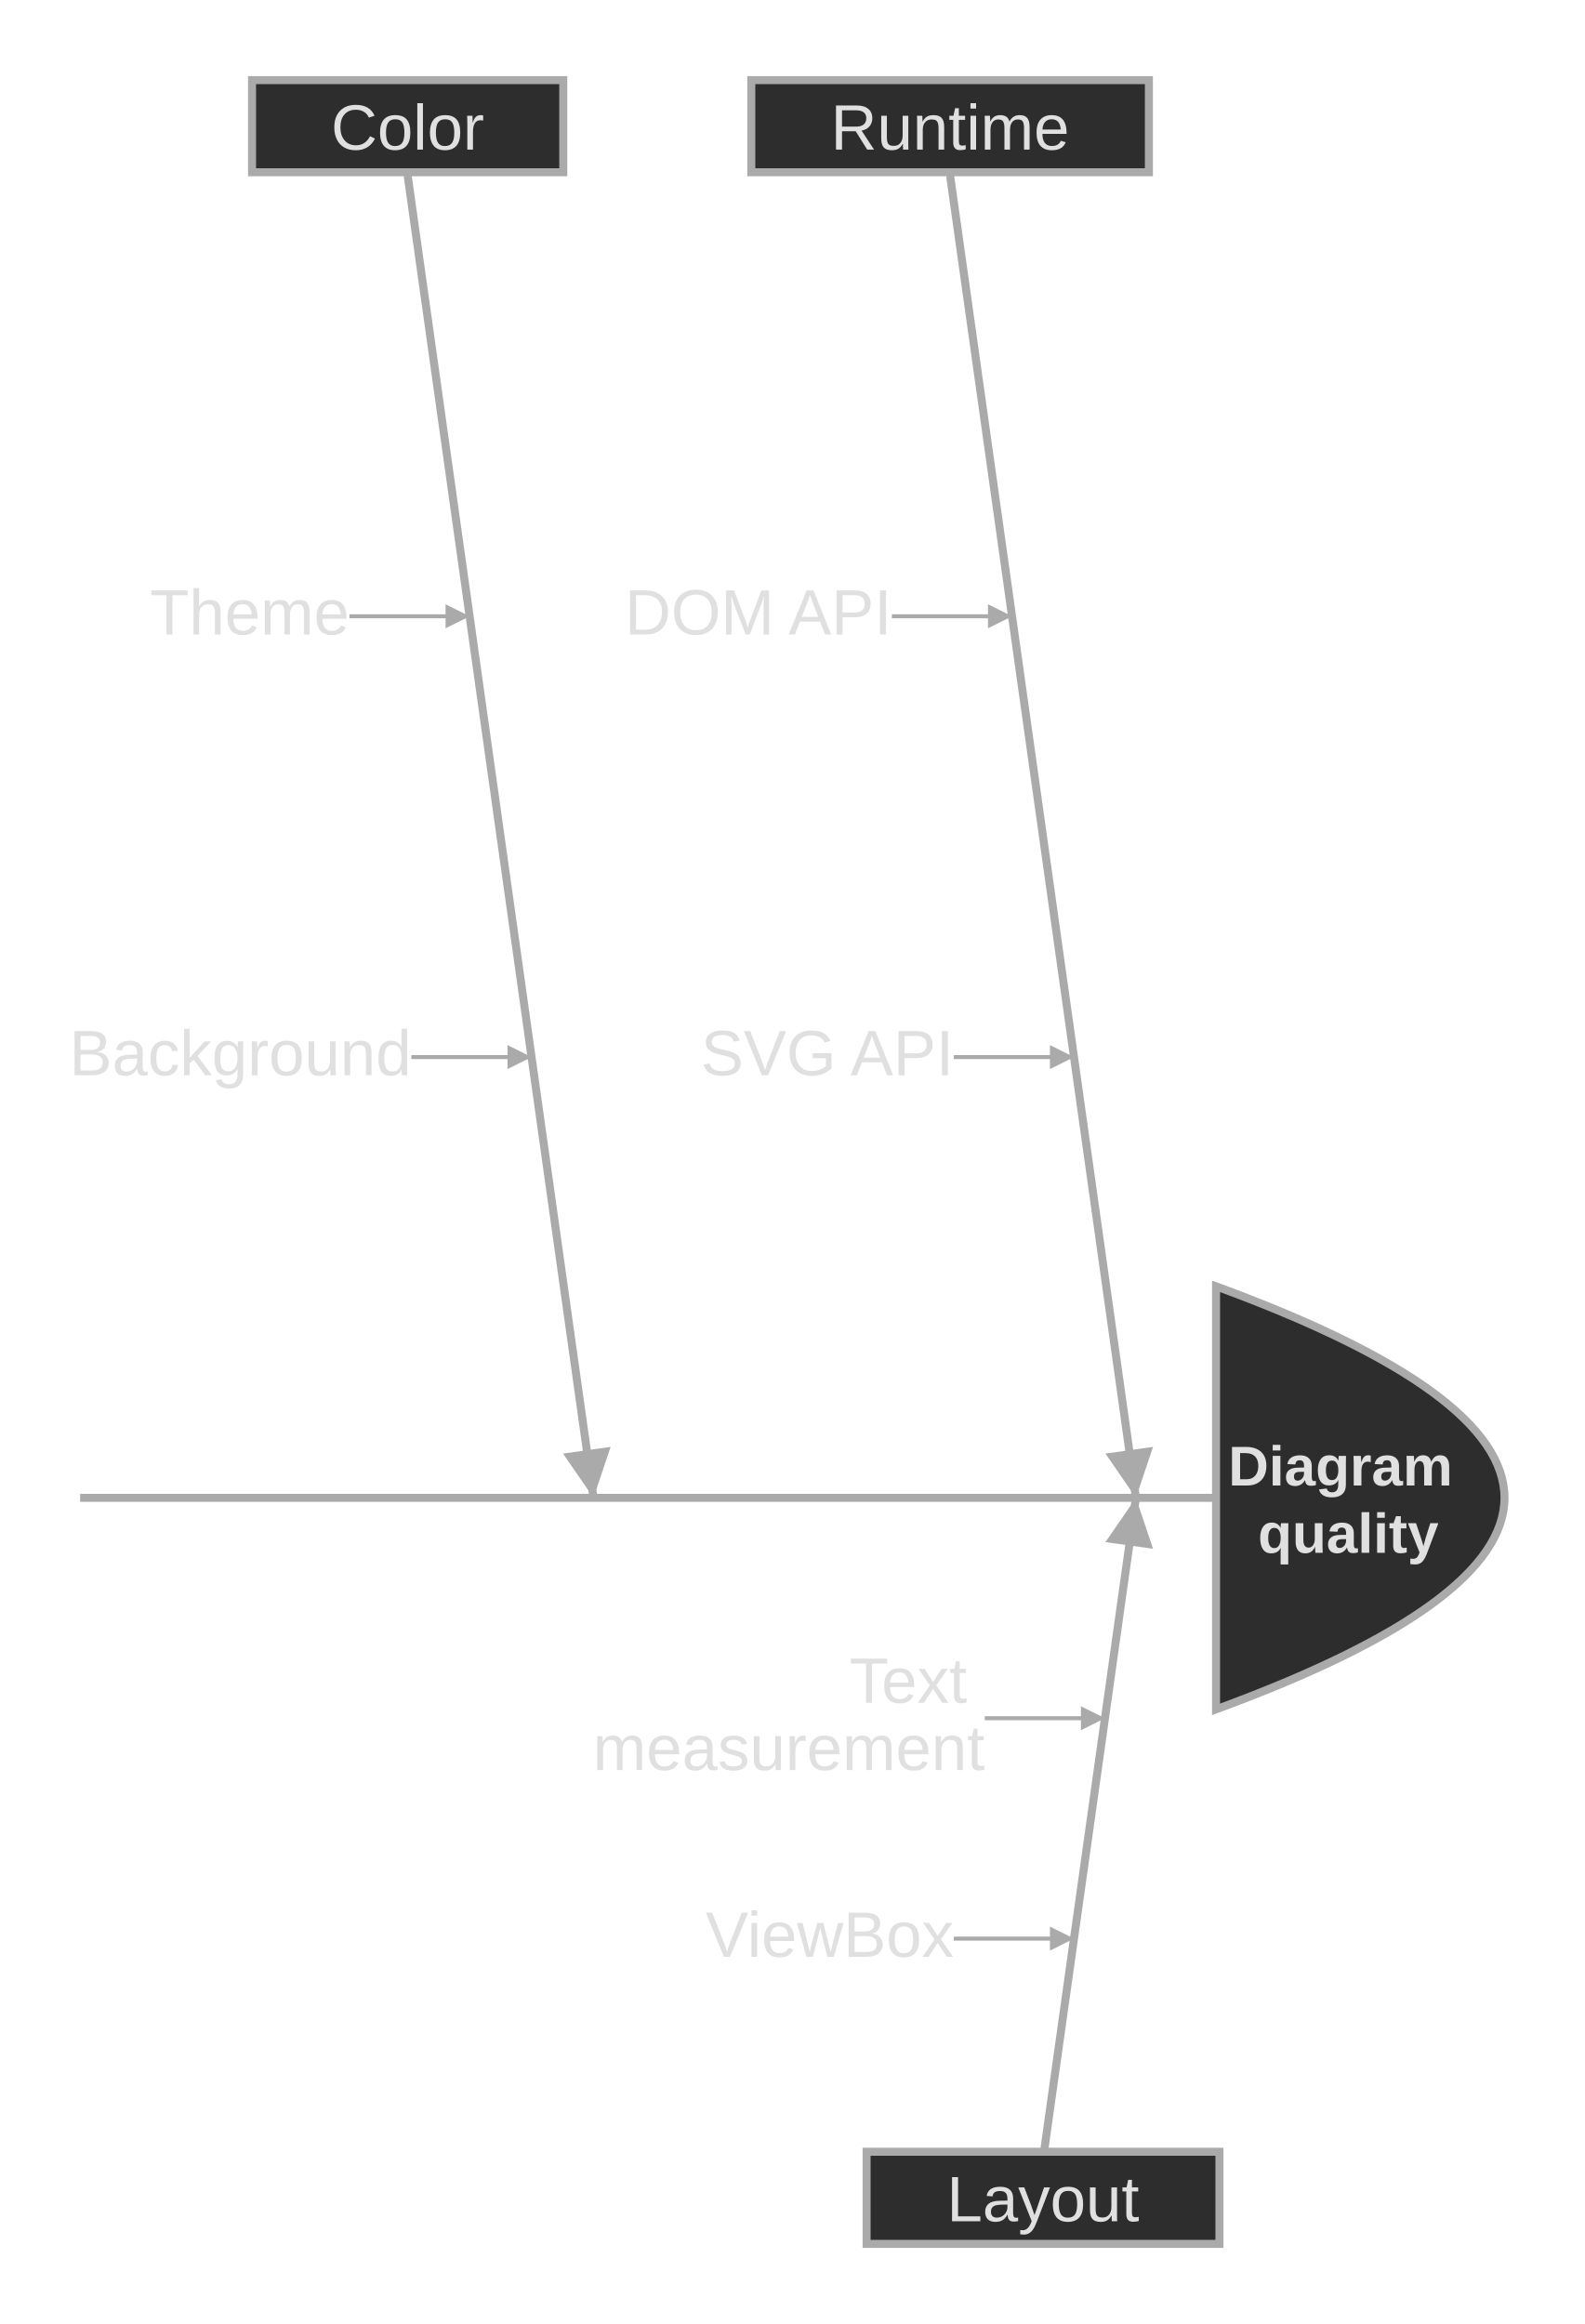
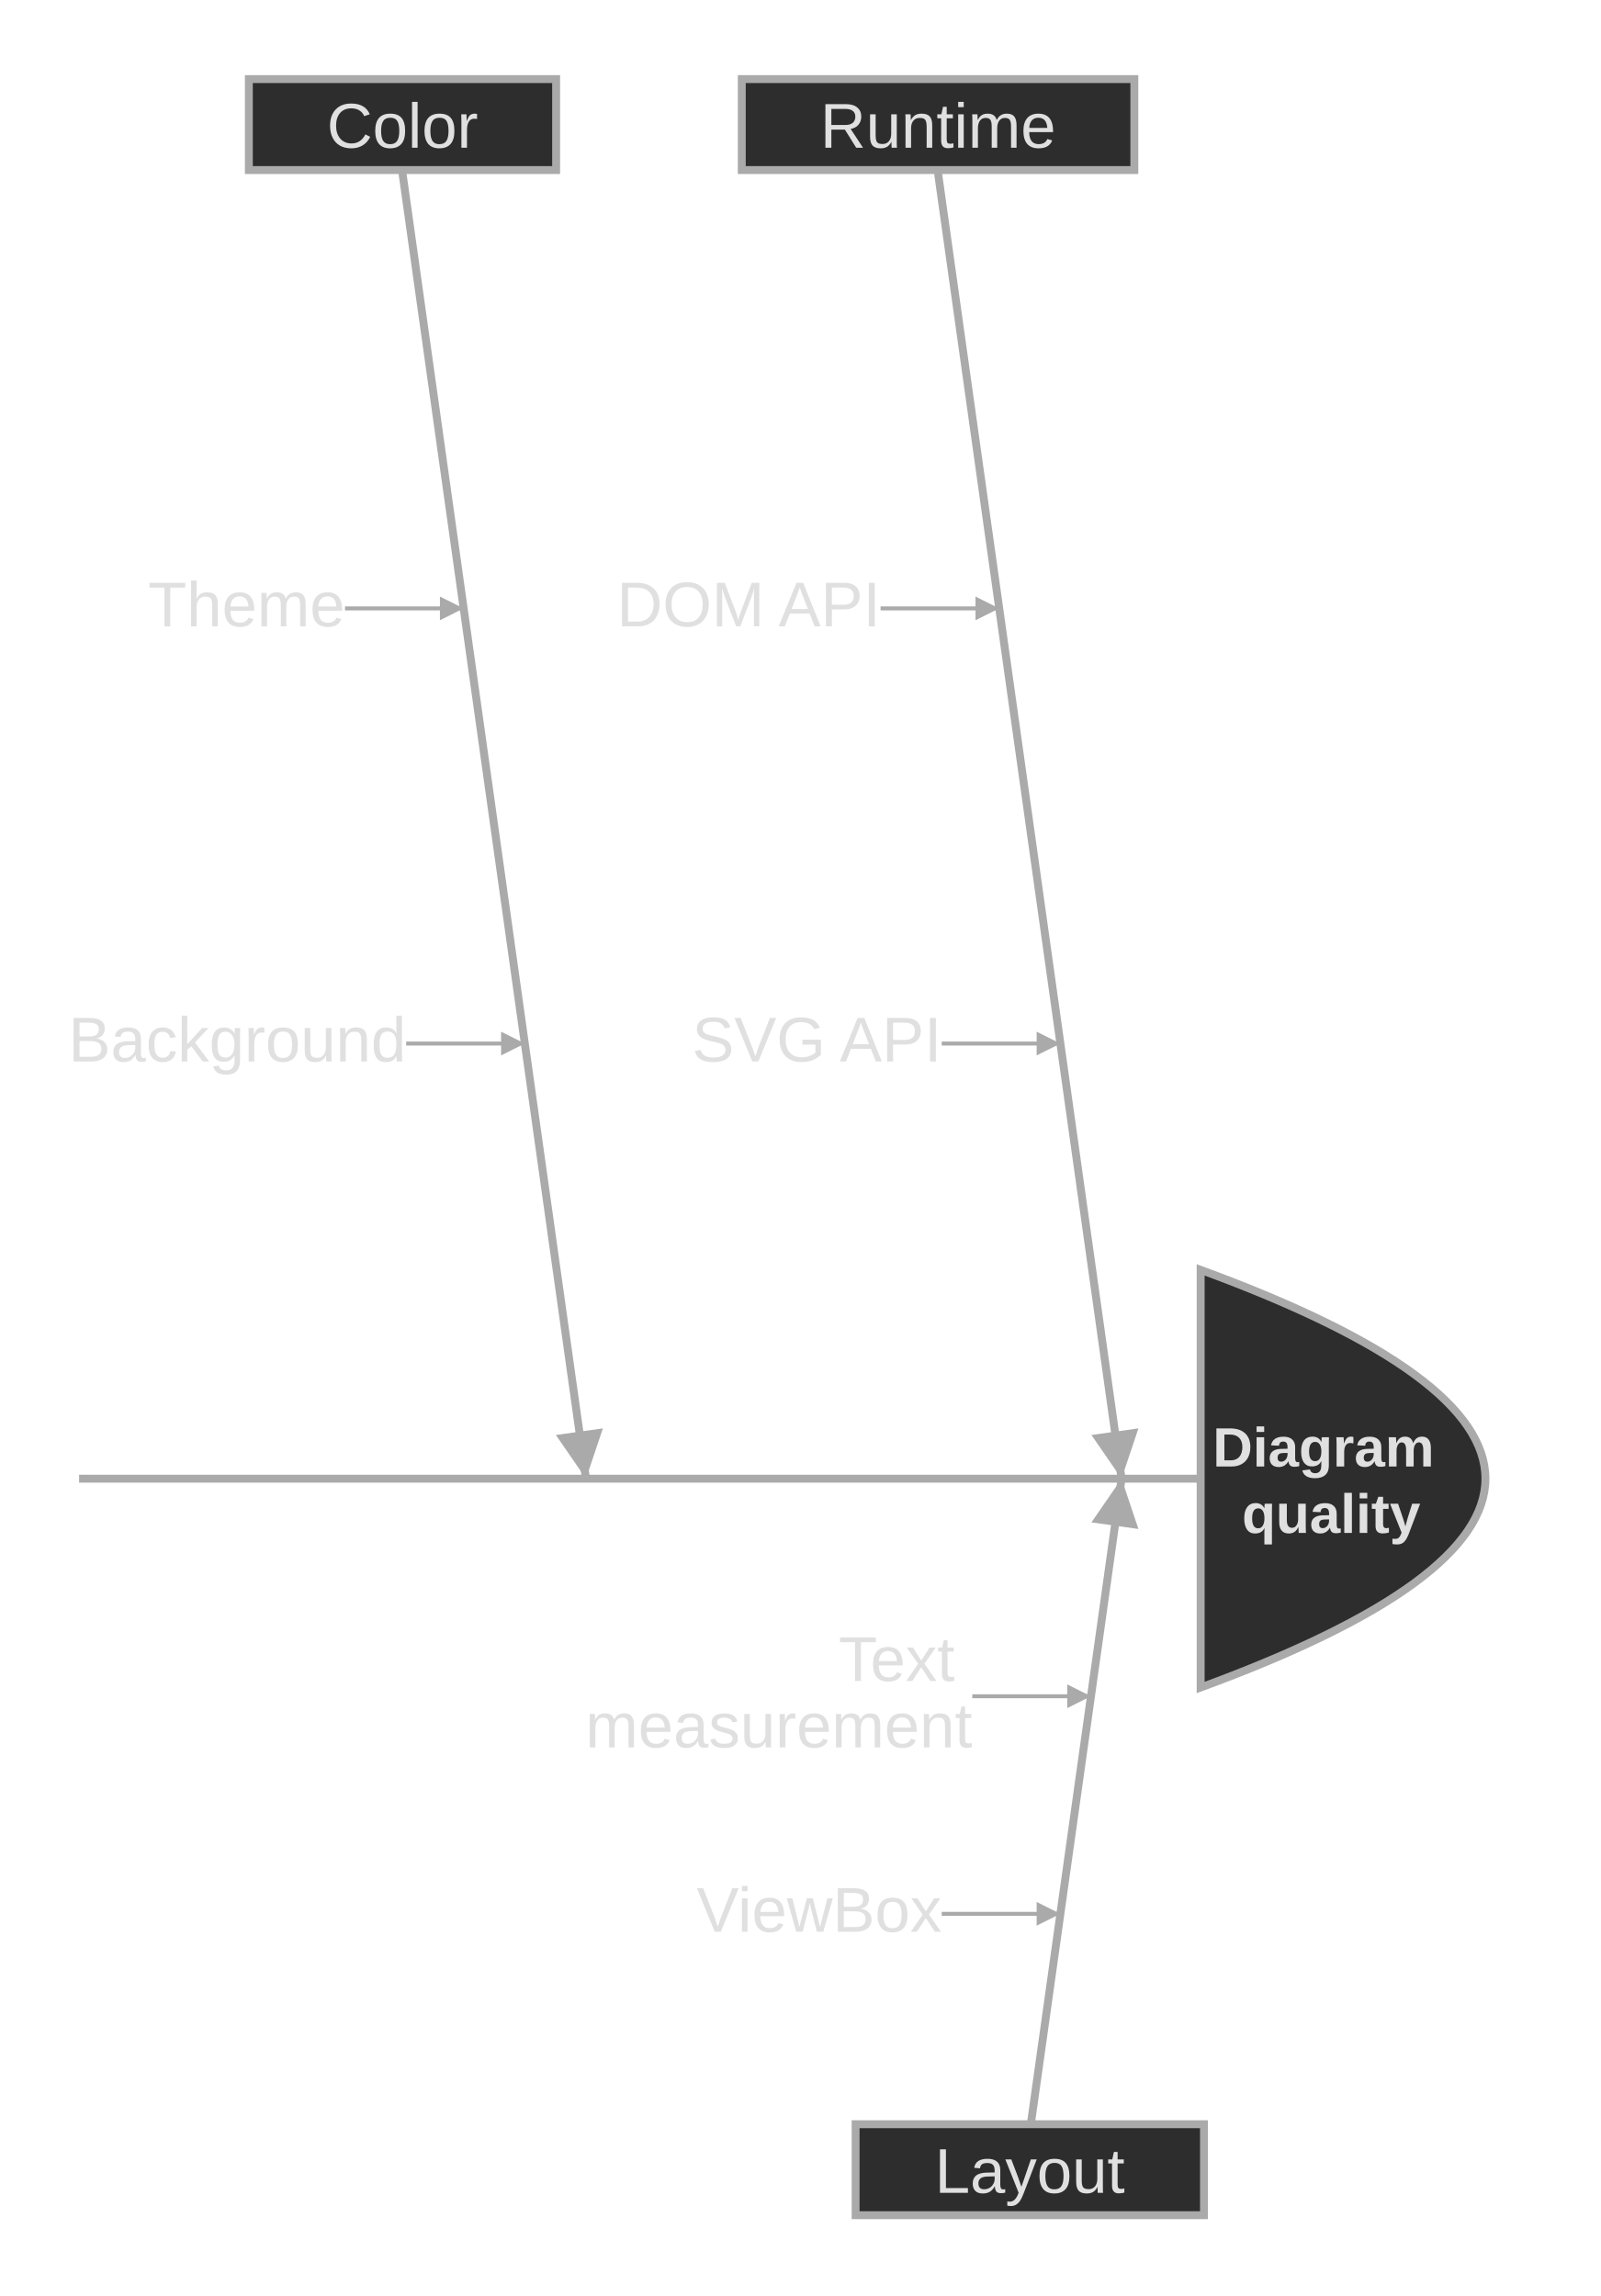
- <svg xmlns="http://www.w3.org/2000/svg" id="official-13-01-ishikawa-diagram-3-categories" width="100%" style="max-width: 395.555px;" viewBox="-303.555 -40.569 395.555 580.134" role="graphics-document document" aria-roledescription="ishikawa">
+ <svg xmlns="http://www.w3.org/2000/svg" id="official-13-01-ishikawa-diagram-3-categories" width="100%" style="max-width: 404.555px;" viewBox="-303.555 -40.569 404.555 580.569" role="graphics-document document" aria-roledescription="ishikawa">
  <style>#official-13-01-ishikawa-diagram-3-categories{font-family:"trebuchet ms",verdana,arial,sans-serif;font-size:16px;fill:#e0e0e0;}@keyframes edge-animation-frame{from{stroke-dashoffset:0;}}@keyframes dash{to{stroke-dashoffset:0;}}#official-13-01-ishikawa-diagram-3-categories .edge-animation-slow{stroke-dasharray:9,5!important;stroke-dashoffset:900;animation:dash 50s linear infinite;stroke-linecap:round;}#official-13-01-ishikawa-diagram-3-categories .edge-animation-fast{stroke-dasharray:9,5!important;stroke-dashoffset:900;animation:dash 20s linear infinite;stroke-linecap:round;}#official-13-01-ishikawa-diagram-3-categories .error-icon{fill:#a44141;}#official-13-01-ishikawa-diagram-3-categories .error-text{fill:#ddd;stroke:#ddd;}#official-13-01-ishikawa-diagram-3-categories .edge-thickness-normal{stroke-width:1px;}#official-13-01-ishikawa-diagram-3-categories .edge-thickness-thick{stroke-width:3.5px;}#official-13-01-ishikawa-diagram-3-categories .edge-pattern-solid{stroke-dasharray:0;}#official-13-01-ishikawa-diagram-3-categories .edge-thickness-invisible{stroke-width:0;fill:none;}#official-13-01-ishikawa-diagram-3-categories .edge-pattern-dashed{stroke-dasharray:3;}#official-13-01-ishikawa-diagram-3-categories .edge-pattern-dotted{stroke-dasharray:2;}#official-13-01-ishikawa-diagram-3-categories .marker{fill:#AAAAAA;stroke:#AAAAAA;}#official-13-01-ishikawa-diagram-3-categories .marker.cross{stroke:#AAAAAA;}#official-13-01-ishikawa-diagram-3-categories svg{font-family:"trebuchet ms",verdana,arial,sans-serif;font-size:16px;}#official-13-01-ishikawa-diagram-3-categories p{margin:0;}#official-13-01-ishikawa-diagram-3-categories .ishikawa .ishikawa-spine,#official-13-01-ishikawa-diagram-3-categories .ishikawa .ishikawa-branch,#official-13-01-ishikawa-diagram-3-categories .ishikawa .ishikawa-sub-branch{stroke:#AAAAAA;stroke-width:2;fill:none;}#official-13-01-ishikawa-diagram-3-categories .ishikawa .ishikawa-sub-branch{stroke-width:1;}#official-13-01-ishikawa-diagram-3-categories .ishikawa .ishikawa-arrow{fill:#AAAAAA;}#official-13-01-ishikawa-diagram-3-categories .ishikawa .ishikawa-head{fill:#2D2D2D;stroke:#AAAAAA;stroke-width:2;}#official-13-01-ishikawa-diagram-3-categories .ishikawa .ishikawa-label-box{fill:#2D2D2D;stroke:#AAAAAA;stroke-width:2;}#official-13-01-ishikawa-diagram-3-categories .ishikawa text{font-family:"trebuchet ms",verdana,arial,sans-serif;font-size:16px;fill:#e0e0e0;}#official-13-01-ishikawa-diagram-3-categories .ishikawa .ishikawa-head-label{font-weight:600;text-anchor:middle;dominant-baseline:middle;font-size:14px;}#official-13-01-ishikawa-diagram-3-categories .ishikawa .ishikawa-label{text-anchor:end;}#official-13-01-ishikawa-diagram-3-categories .ishikawa .ishikawa-label.cause{text-anchor:middle;dominant-baseline:middle;}#official-13-01-ishikawa-diagram-3-categories .ishikawa .ishikawa-label.align{text-anchor:end;dominant-baseline:middle;}#official-13-01-ishikawa-diagram-3-categories .ishikawa .ishikawa-label.up{dominant-baseline:baseline;}#official-13-01-ishikawa-diagram-3-categories .ishikawa .ishikawa-label.down{dominant-baseline:hanging;}#official-13-01-ishikawa-diagram-3-categories .node .neo-node{stroke:#ccc;}#official-13-01-ishikawa-diagram-3-categories [data-look="neo"].node rect,#official-13-01-ishikawa-diagram-3-categories [data-look="neo"].cluster rect,#official-13-01-ishikawa-diagram-3-categories [data-look="neo"].node polygon{stroke:url(#official-13-01-ishikawa-diagram-3-categories-gradient);filter:drop-shadow( 1px 2px 2px rgba(185,185,185,1));}#official-13-01-ishikawa-diagram-3-categories [data-look="neo"].node path{stroke:url(#official-13-01-ishikawa-diagram-3-categories-gradient);stroke-width:1px;}#official-13-01-ishikawa-diagram-3-categories [data-look="neo"].node .outer-path{filter:drop-shadow( 1px 2px 2px rgba(185,185,185,1));}#official-13-01-ishikawa-diagram-3-categories [data-look="neo"].node .neo-line path{stroke:#ccc;filter:none;}#official-13-01-ishikawa-diagram-3-categories [data-look="neo"].node circle{stroke:url(#official-13-01-ishikawa-diagram-3-categories-gradient);filter:drop-shadow( 1px 2px 2px rgba(185,185,185,1));}#official-13-01-ishikawa-diagram-3-categories [data-look="neo"].node circle .state-start{fill:#000000;}#official-13-01-ishikawa-diagram-3-categories [data-look="neo"].icon-shape .icon{fill:url(#official-13-01-ishikawa-diagram-3-categories-gradient);filter:drop-shadow( 1px 2px 2px rgba(185,185,185,1));}#official-13-01-ishikawa-diagram-3-categories [data-look="neo"].icon-shape .icon-neo path{stroke:url(#official-13-01-ishikawa-diagram-3-categories-gradient);filter:drop-shadow( 1px 2px 2px rgba(185,185,185,1));}#official-13-01-ishikawa-diagram-3-categories :root{--mermaid-font-family:"trebuchet ms",verdana,arial,sans-serif;}</style>
  <g />
  <g class="ishikawa">
    <defs>
      <marker id="ishikawa-arrow-official-13-01-ishikawa-diagram-3-categories" viewBox="0 0 10 10" refX="0" refY="5" markerWidth="6" markerHeight="6" orient="auto">
        <path d="M 10 0 L 0 5 L 10 10 Z" class="ishikawa-arrow" />
      </marker>
    </defs>
    <line class="ishikawa-spine" x1="-283.555" y1="333.333" x2="0" y2="333.333" />
    <g class="ishikawa-head-group" transform="translate(0,333.3333)">
      <path class="ishikawa-head" d="M 0 -52.8 L 0 52.8 Q 144 0 0 -52.8 Z" />
-       <text class="ishikawa-head-label" text-anchor="start" x="0" y="-8.4" transform="translate(33,1.34375)">
+       <text class="ishikawa-head-label" x="0" y="-8.4" text-anchor="start" transform="translate(33,1.34375)">
        <tspan x="0" dy="0">Diagram</tspan>
        <tspan x="0" dy="16.8">quality</tspan>
      </text>
    </g>
    <g class="ishikawa-pair">
      <line class="ishikawa-branch" x1="-20" y1="333.333" x2="-66.391" y2="3.244" marker-start="url(#ishikawa-arrow-official-13-01-ishikawa-diagram-3-categories)" />
      <g class="ishikawa-label-group">
        <rect class="ishikawa-label-box" x="-116.016" y="-20.569" width="99.25" height="23" />
        <text class="ishikawa-label cause" text-anchor="middle" x="-66.391" y="-7.756">
          <tspan x="-66.391" dy="0">Runtime</tspan>
        </text>
      </g>
      <g class="ishikawa-sub-group">
        <line class="ishikawa-sub-branch" x1="-35.464" y1="223.304" x2="-65.464" y2="223.304" marker-start="url(#ishikawa-arrow-official-13-01-ishikawa-diagram-3-categories)" />
        <text class="ishikawa-label align" text-anchor="end" x="-65.464" y="223.304">
          <tspan x="-65.464" dy="0">SVG API</tspan>
        </text>
      </g>
      <g class="ishikawa-sub-group">
        <line class="ishikawa-sub-branch" x1="-50.927" y1="113.274" x2="-80.927" y2="113.274" marker-start="url(#ishikawa-arrow-official-13-01-ishikawa-diagram-3-categories)" />
        <text class="ishikawa-label align" text-anchor="end" x="-80.927" y="113.274">
          <tspan x="-80.927" dy="0">DOM API</tspan>
        </text>
      </g>
      <line class="ishikawa-branch" x1="-20" y1="333.333" x2="-43.196" y2="498.378" marker-start="url(#ishikawa-arrow-official-13-01-ishikawa-diagram-3-categories)" />
      <g class="ishikawa-label-group">
        <rect class="ishikawa-label-box" x="-87.235" y="496.566" width="88.078" height="23" />
        <text class="ishikawa-label cause" text-anchor="middle" x="-43.196" y="509.378">
          <tspan x="-43.196" dy="0">Layout</tspan>
        </text>
      </g>
      <g class="ishikawa-sub-group">
        <line class="ishikawa-sub-branch" x1="-27.732" y1="388.348" x2="-57.732" y2="388.348" marker-start="url(#ishikawa-arrow-official-13-01-ishikawa-diagram-3-categories)" />
        <text class="ishikawa-label align" text-anchor="end" x="-57.732" y="379.948">
          <tspan x="-57.732" dy="0">Text</tspan>
          <tspan x="-57.732" dy="16.8">measurement</tspan>
        </text>
      </g>
      <g class="ishikawa-sub-group">
        <line class="ishikawa-sub-branch" x1="-35.464" y1="443.363" x2="-65.464" y2="443.363" marker-start="url(#ishikawa-arrow-official-13-01-ishikawa-diagram-3-categories)" />
        <text class="ishikawa-label align" text-anchor="end" x="-65.464" y="443.363">
          <tspan x="-65.464" dy="0">ViewBox</tspan>
        </text>
      </g>
    </g>
    <g class="ishikawa-pair">
      <line class="ishikawa-branch" x1="-155.404" y1="333.333" x2="-201.795" y2="3.244" marker-start="url(#ishikawa-arrow-official-13-01-ishikawa-diagram-3-categories)" />
      <g class="ishikawa-label-group">
        <rect class="ishikawa-label-box" x="-240.639" y="-20.569" width="77.688" height="23" />
        <text class="ishikawa-label cause" text-anchor="middle" x="-201.795" y="-7.756">
          <tspan x="-201.795" dy="0">Color</tspan>
        </text>
      </g>
      <g class="ishikawa-sub-group">
        <line class="ishikawa-sub-branch" x1="-170.867" y1="223.304" x2="-200.867" y2="223.304" marker-start="url(#ishikawa-arrow-official-13-01-ishikawa-diagram-3-categories)" />
        <text class="ishikawa-label align" text-anchor="end" x="-200.867" y="223.304">
          <tspan x="-200.867" dy="0">Background</tspan>
        </text>
      </g>
      <g class="ishikawa-sub-group">
        <line class="ishikawa-sub-branch" x1="-186.331" y1="113.274" x2="-216.331" y2="113.274" marker-start="url(#ishikawa-arrow-official-13-01-ishikawa-diagram-3-categories)" />
        <text class="ishikawa-label align" text-anchor="end" x="-216.331" y="113.274">
          <tspan x="-216.331" dy="0">Theme</tspan>
        </text>
      </g>
    </g>
  </g>
</svg>
